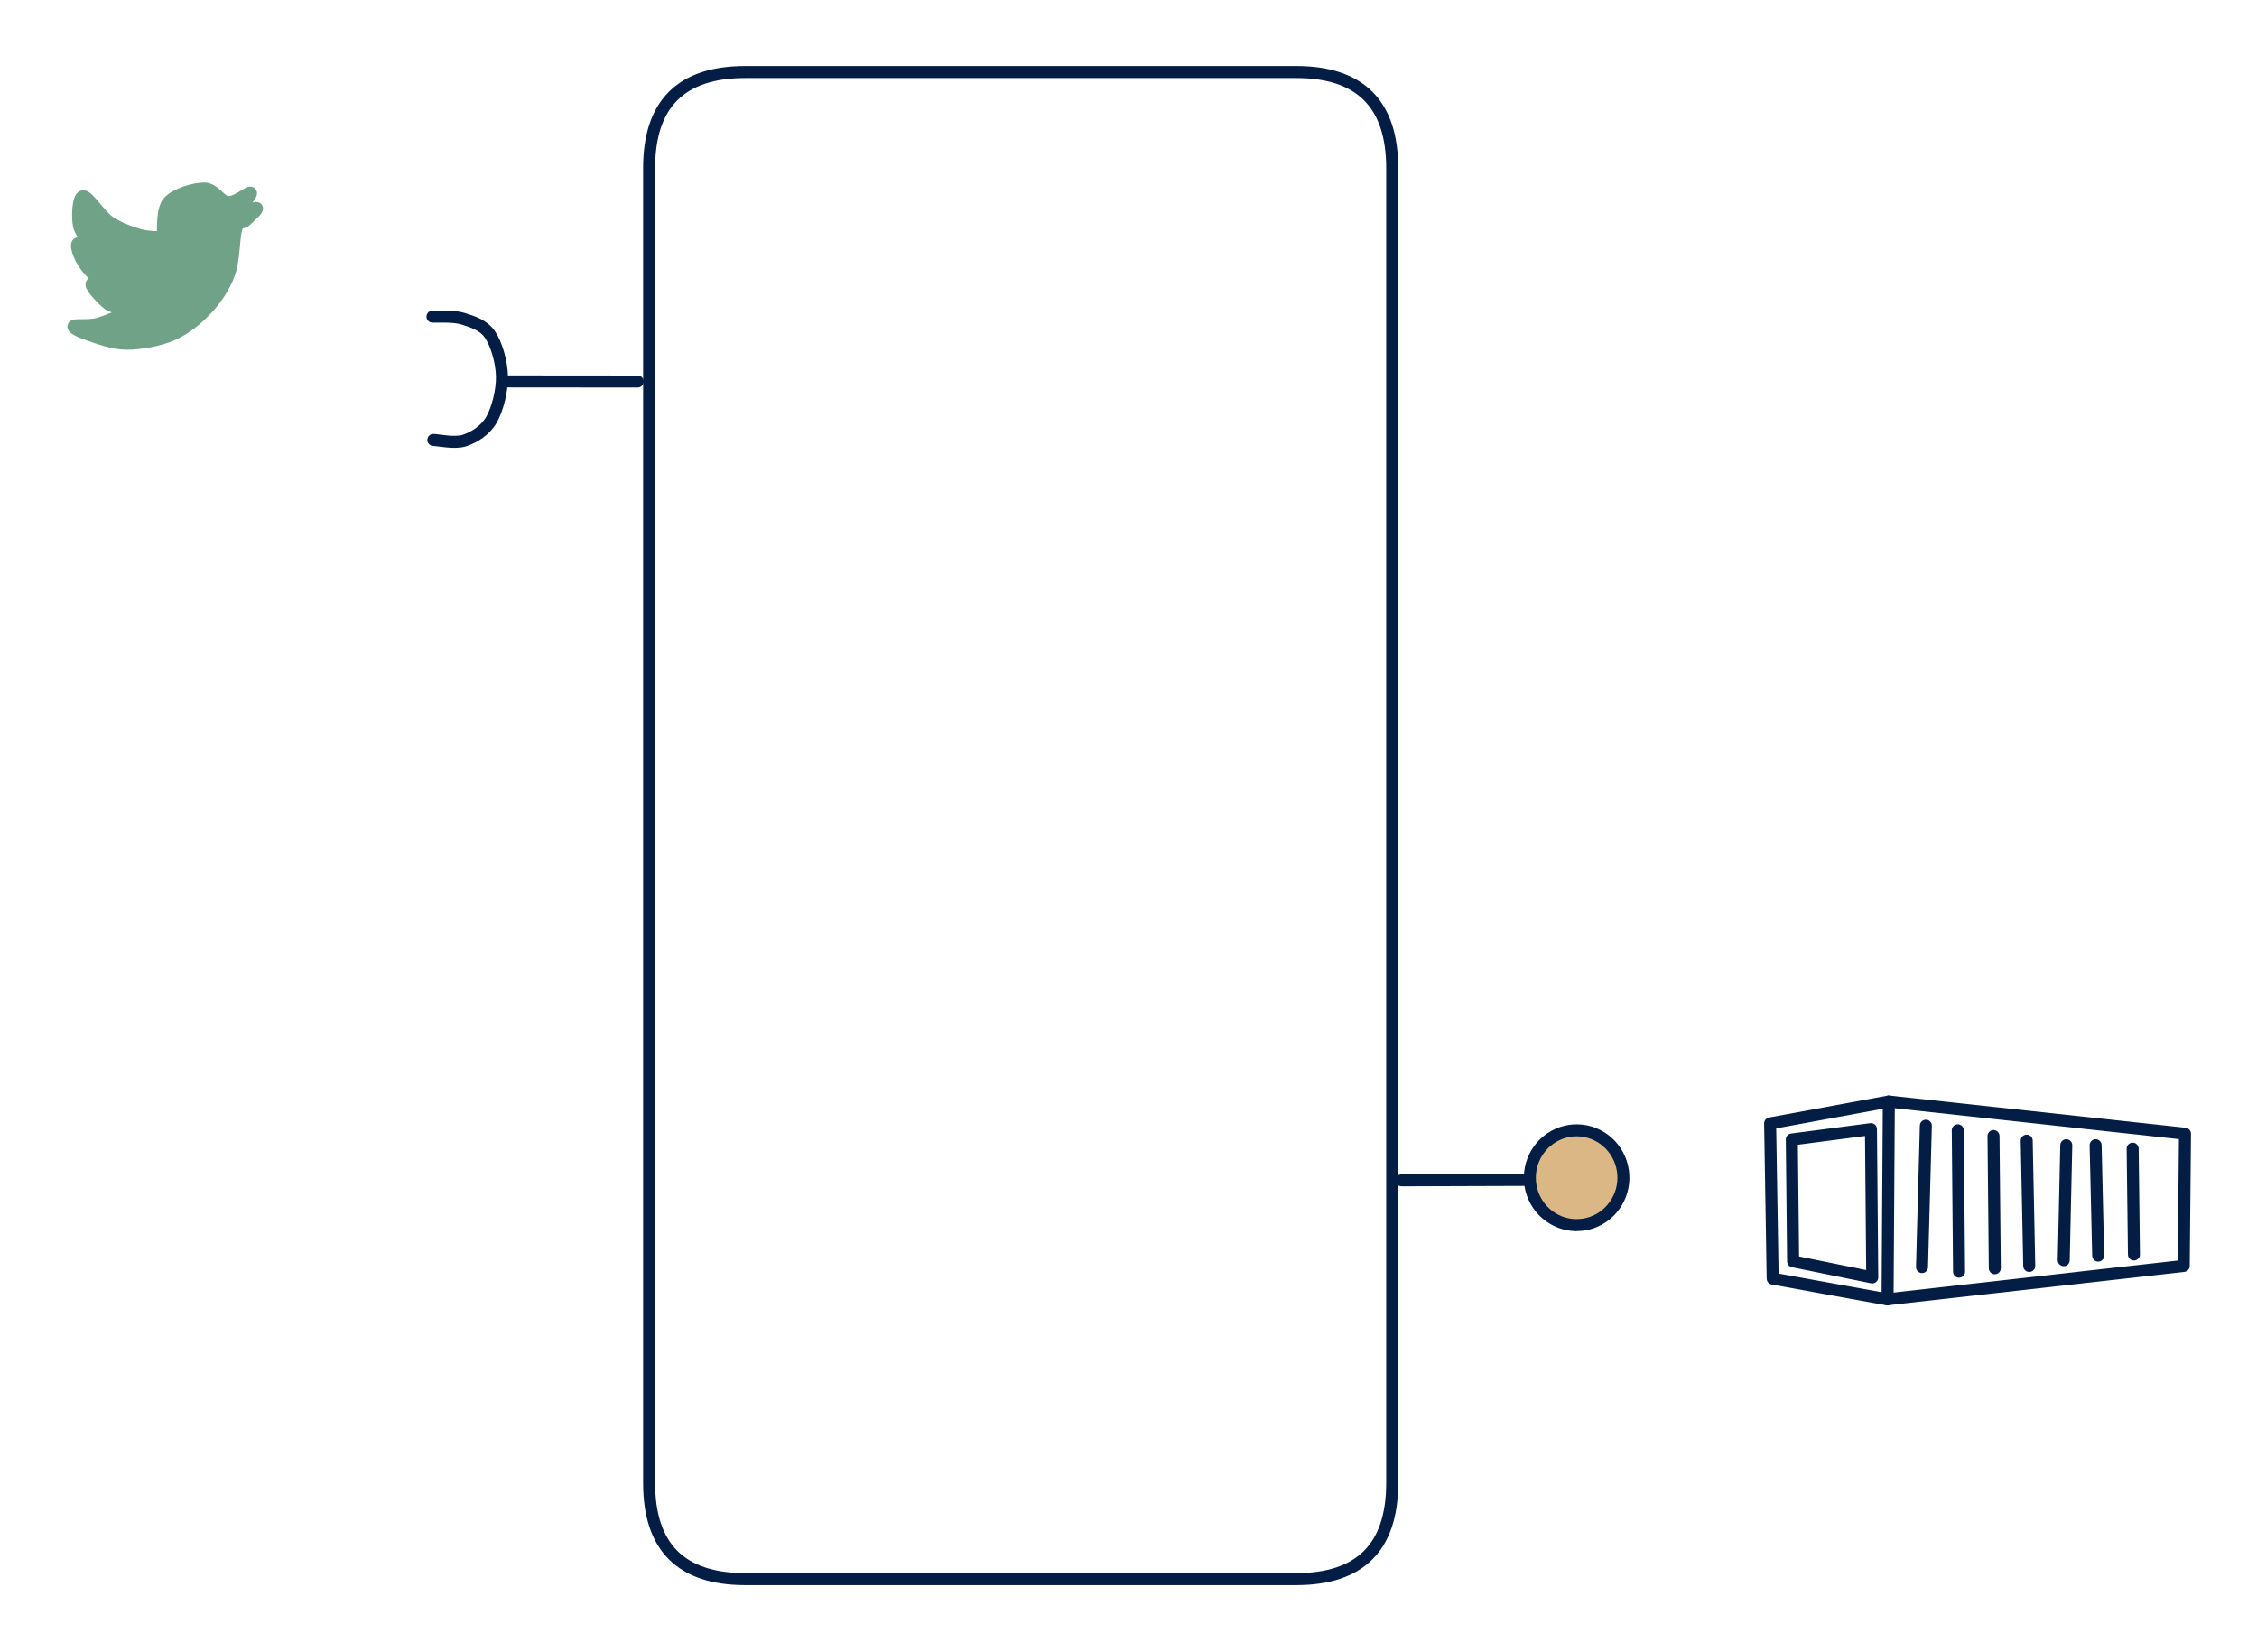
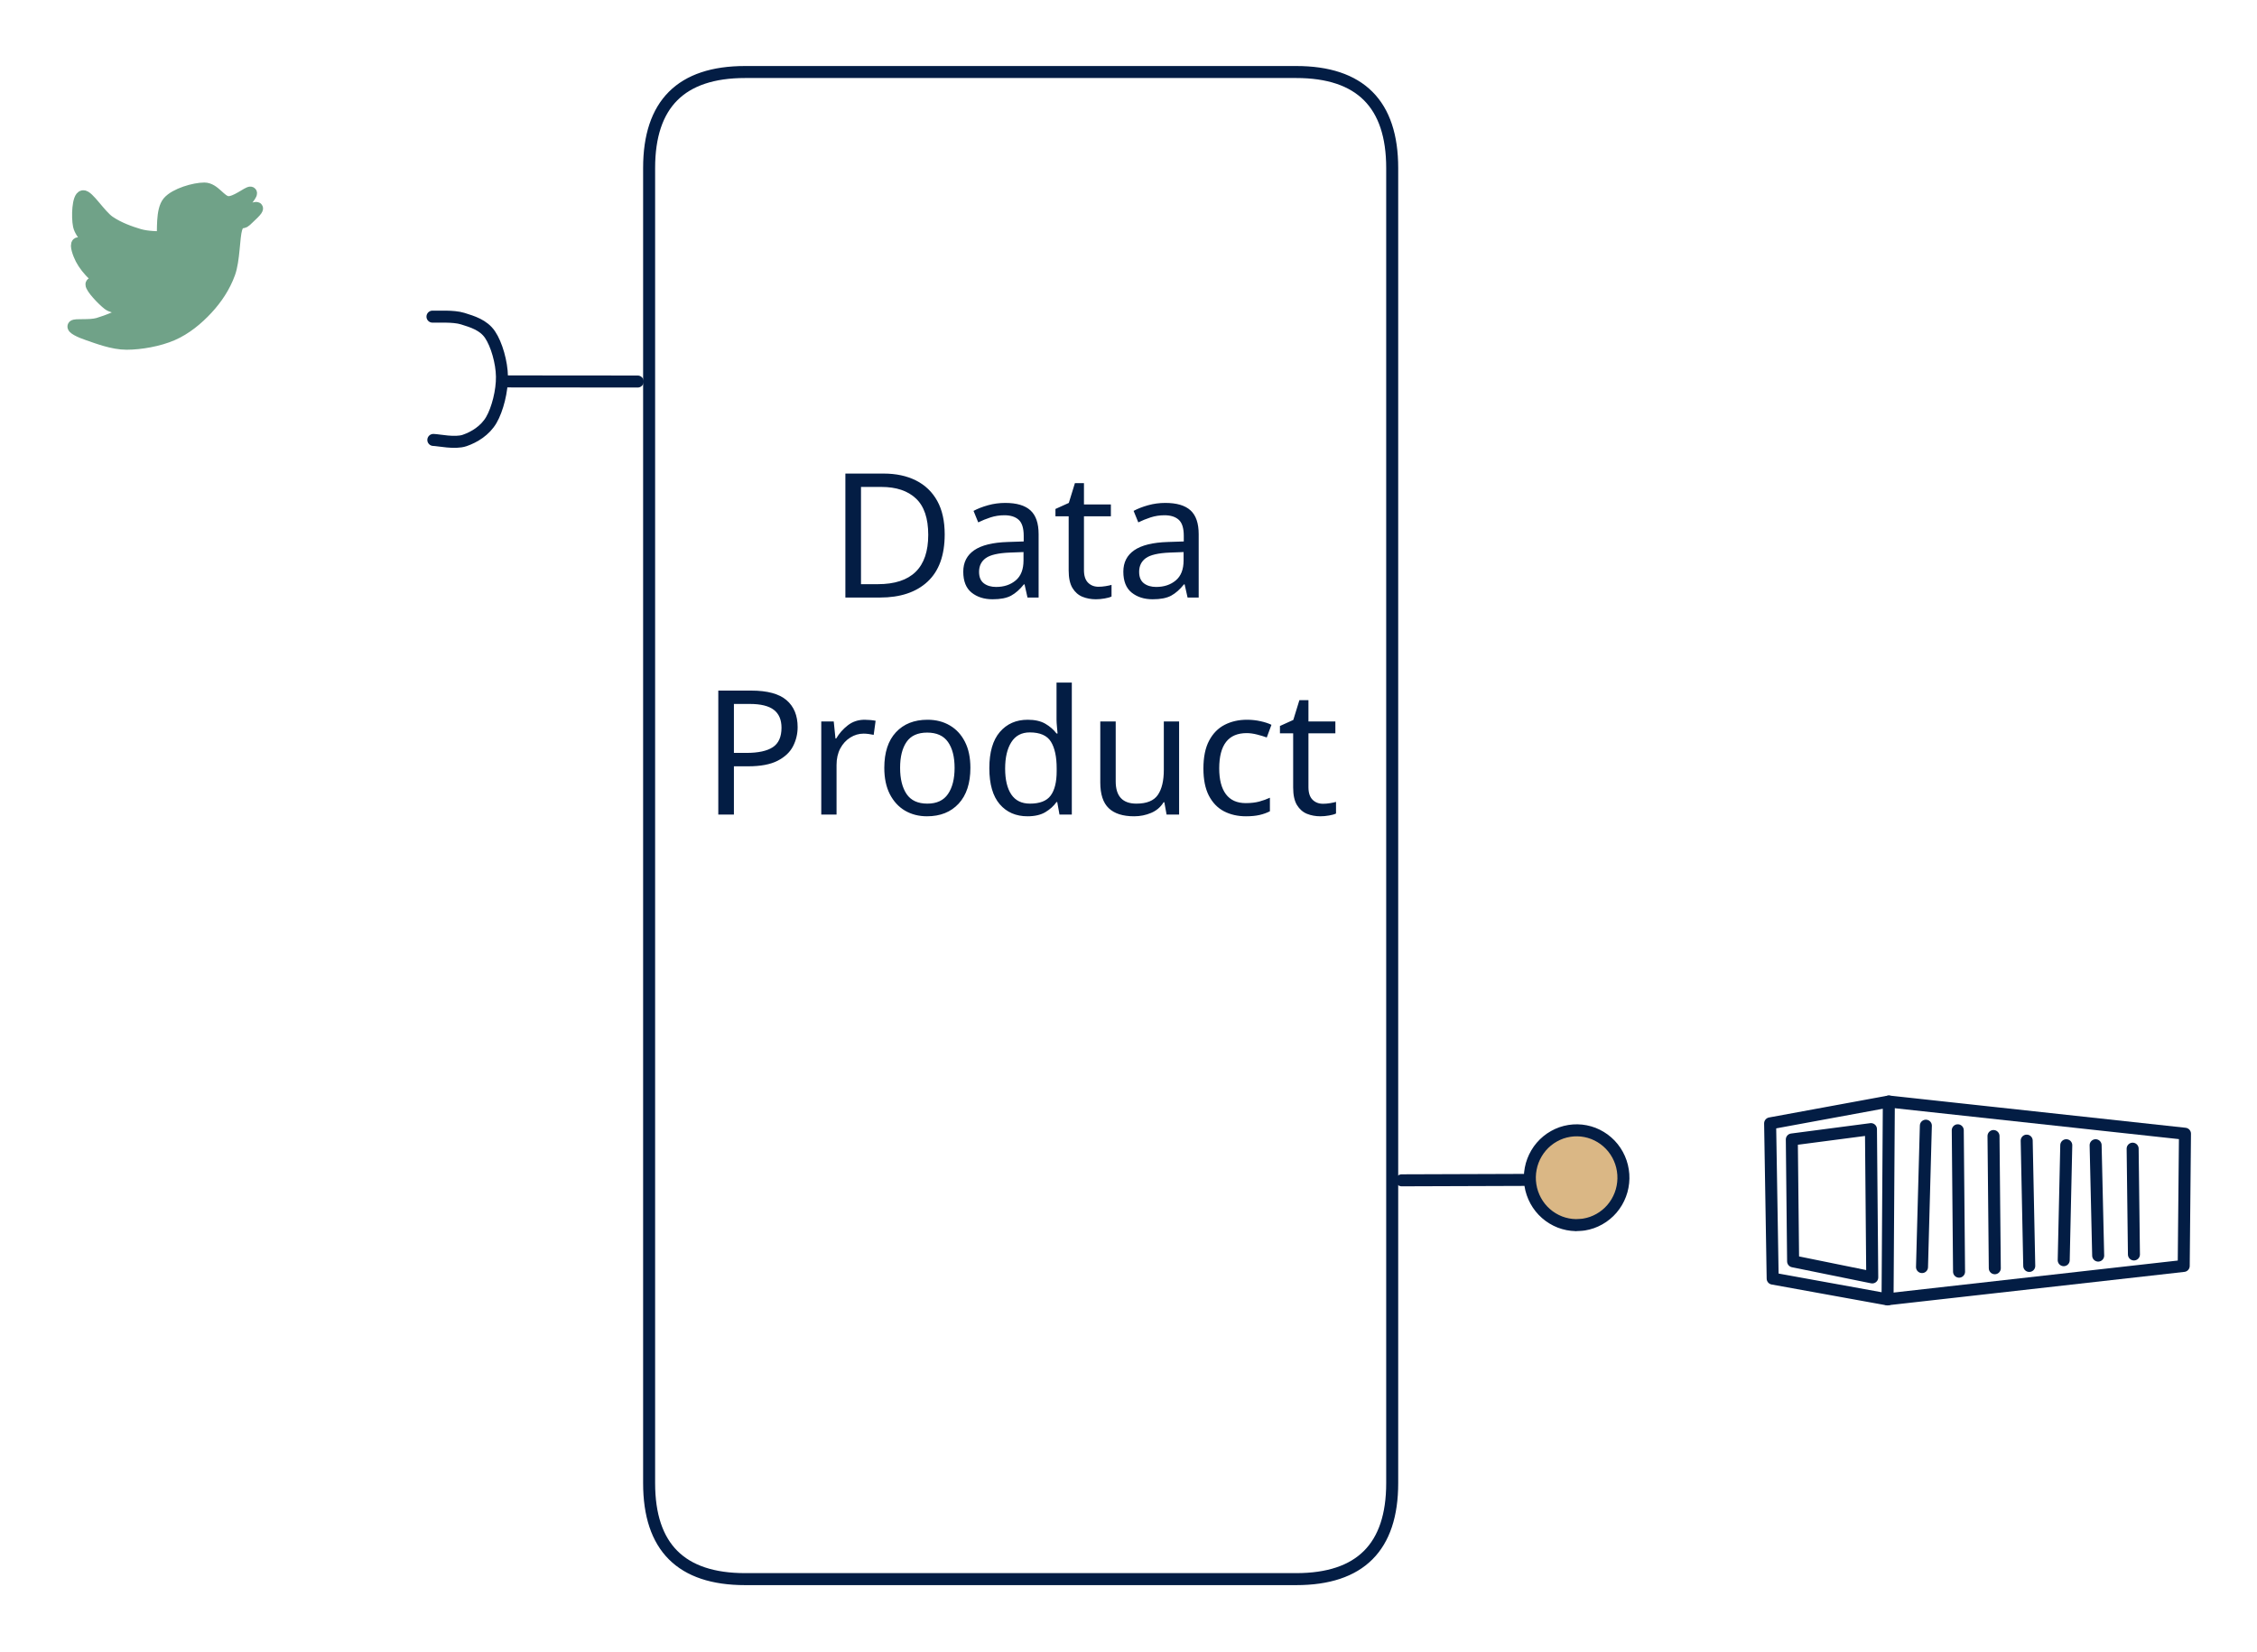
<svg xmlns="http://www.w3.org/2000/svg" version="1.1" viewBox="5823.573 2490.497 752.083 550.24" width="752.083" height="550.24">
  <g stroke-linecap="round">
    <g transform="translate(5877.743 2569.654) rotate(0 0.8961443 9.527954)" fill-rule="evenodd">
      <path d="M0 0 C0.32 -1.97, -0.4 -9.07, 1.93 -11.8 C4.25 -14.52, 10.62 -16.33, 13.92 -16.33 C17.23 -16.33, 19.21 -12.02, 21.77 -11.8 C24.34 -11.57, 28.51 -15.15, 29.33 -14.97 C30.14 -14.8, 27.6 -11.95, 26.66 -10.74 C25.72 -9.53, 22.91 -7.86, 23.7 -7.71 C24.49 -7.56, 30.74 -10.18, 31.4 -9.83 C32.07 -9.48, 28.84 -6.73, 27.7 -5.6 C26.56 -4.46, 25.5 -5.95, 24.59 -3.02 C23.68 -0.1, 23.85 7.49, 22.22 11.95 C20.59 16.41, 17.97 20.34, 14.81 23.74 C11.65 27.15, 7.73 30.42, 3.26 32.36 C-1.21 34.31, -7.33 35.39, -12 35.39 C-16.66 35.39, -21.8 33.35, -24.74 32.36 C-27.67 31.38, -30.17 30.1, -29.63 29.49 C-29.08 28.89, -24.39 29.57, -21.48 28.74 C-18.57 27.9, -12.71 25.58, -12.15 24.5 C-11.58 23.42, -16.15 23.72, -18.07 22.23 C-20 20.74, -23.75 16.76, -23.7 15.58 C-23.65 14.39, -17.9 15.65, -17.78 15.12 C-17.65 14.59, -21.4 13.74, -22.96 12.4 C-24.51 11.07, -26.22 8.85, -27.11 7.11 C-28 5.37, -29.01 2.5, -28.29 1.97 C-27.58 1.44, -22.89 4.92, -22.81 3.93 C-22.74 2.95, -27.23 -0.98, -27.85 -3.93 C-28.46 -6.88, -28.19 -13.54, -26.51 -13.76 C-24.84 -13.99, -20.89 -7.44, -17.78 -5.29 C-14.66 -3.15, -10.81 -1.79, -7.85 -0.91 C-4.89 -0.03, -1.31 -0.15, 0 0" stroke="none" stroke-width="0" fill="#70a288" fill-rule="evenodd" />
      <path d="M0 0 C0.32 -1.97, -0.4 -9.07, 1.93 -11.8 C4.25 -14.52, 10.62 -16.33, 13.92 -16.33 C17.23 -16.33, 19.21 -12.02, 21.77 -11.8 C24.34 -11.57, 28.51 -15.15, 29.33 -14.97 C30.14 -14.8, 27.6 -11.95, 26.66 -10.74 C25.72 -9.53, 22.91 -7.86, 23.7 -7.71 C24.49 -7.56, 30.74 -10.18, 31.4 -9.83 C32.07 -9.48, 28.84 -6.73, 27.7 -5.6 C26.56 -4.46, 25.5 -5.95, 24.59 -3.02 C23.68 -0.1, 23.85 7.49, 22.22 11.95 C20.59 16.41, 17.97 20.34, 14.81 23.74 C11.65 27.15, 7.73 30.42, 3.26 32.36 C-1.21 34.31, -7.33 35.39, -12 35.39 C-16.66 35.39, -21.8 33.35, -24.74 32.36 C-27.67 31.38, -30.17 30.1, -29.63 29.49 C-29.08 28.89, -24.39 29.57, -21.48 28.74 C-18.57 27.9, -12.71 25.58, -12.15 24.5 C-11.58 23.42, -16.15 23.72, -18.07 22.23 C-20 20.74, -23.75 16.76, -23.7 15.58 C-23.65 14.39, -17.9 15.65, -17.78 15.12 C-17.65 14.59, -21.4 13.74, -22.96 12.4 C-24.51 11.07, -26.22 8.85, -27.11 7.11 C-28 5.37, -29.01 2.5, -28.29 1.97 C-27.58 1.44, -22.89 4.92, -22.81 3.93 C-22.74 2.95, -27.23 -0.98, -27.85 -3.93 C-28.46 -6.88, -28.19 -13.54, -26.51 -13.76 C-24.84 -13.99, -20.89 -7.44, -17.78 -5.29 C-14.66 -3.15, -10.81 -1.79, -7.85 -0.91 C-4.89 -0.03, -1.31 -0.15, 0 0 M0 0 C0.32 -1.97, -0.4 -9.07, 1.93 -11.8 C4.25 -14.52, 10.62 -16.33, 13.92 -16.33 C17.23 -16.33, 19.21 -12.02, 21.77 -11.8 C24.34 -11.57, 28.51 -15.15, 29.33 -14.97 C30.14 -14.8, 27.6 -11.95, 26.66 -10.74 C25.72 -9.53, 22.91 -7.86, 23.7 -7.71 C24.49 -7.56, 30.74 -10.18, 31.4 -9.83 C32.07 -9.48, 28.84 -6.73, 27.7 -5.6 C26.56 -4.46, 25.5 -5.95, 24.59 -3.02 C23.68 -0.1, 23.85 7.49, 22.22 11.95 C20.59 16.41, 17.97 20.34, 14.81 23.74 C11.65 27.15, 7.73 30.42, 3.26 32.36 C-1.21 34.31, -7.33 35.39, -12 35.39 C-16.66 35.39, -21.8 33.35, -24.74 32.36 C-27.67 31.38, -30.17 30.1, -29.63 29.49 C-29.08 28.89, -24.39 29.57, -21.48 28.74 C-18.57 27.9, -12.71 25.58, -12.15 24.5 C-11.58 23.42, -16.15 23.72, -18.07 22.23 C-20 20.74, -23.75 16.76, -23.7 15.58 C-23.65 14.39, -17.9 15.65, -17.78 15.12 C-17.65 14.59, -21.4 13.74, -22.96 12.4 C-24.51 11.07, -26.22 8.85, -27.11 7.11 C-28 5.37, -29.01 2.5, -28.29 1.97 C-27.58 1.44, -22.89 4.92, -22.81 3.93 C-22.74 2.95, -27.23 -0.98, -27.85 -3.93 C-28.46 -6.88, -28.19 -13.54, -26.51 -13.76 C-24.84 -13.99, -20.89 -7.44, -17.78 -5.29 C-14.66 -3.15, -10.81 -1.79, -7.85 -0.91 C-4.89 -0.03, -1.31 -0.15, 0 0" stroke="#70a288" stroke-width="4" fill="none" />
    </g>
  </g>
  <g stroke-linecap="round" transform="translate(6039.875 2514.497) rotate(0 123.8051 251.1225)">
    <path d="M32 0 C84.79 0, 137.58 0, 215.61 0 M32 0 C88.42 0, 144.84 0, 215.61 0 M215.61 0 C236.94 0, 247.61 10.67, 247.61 32 M215.61 0 C236.94 0, 247.61 10.67, 247.61 32 M247.61 32 C247.61 127.63, 247.61 223.27, 247.61 470.24 M247.61 32 C247.61 169.55, 247.61 307.11, 247.61 470.24 M247.61 470.24 C247.61 491.58, 236.94 502.24, 215.61 502.24 M247.61 470.24 C247.61 491.58, 236.94 502.24, 215.61 502.24 M215.61 502.24 C157.13 502.24, 98.66 502.24, 32 502.24 M215.61 502.24 C162.75 502.24, 109.9 502.24, 32 502.24 M32 502.24 C10.67 502.24, 0 491.58, 0 470.24 M32 502.24 C10.67 502.24, 0 491.58, 0 470.24 M0 470.24 C0 347.32, 0 224.39, 0 32 M0 470.24 C0 346.9, 0 223.55, 0 32 M0 32 C0 10.67, 10.67 0, 32 0 M0 32 C0 10.67, 10.67 0, 32 0" stroke="#031d44" stroke-width="4" fill="none" />
  </g>
  <g stroke-linecap="round">
    <g transform="translate(5959.134 2605.316) rotate(269.5993 20.20242 11.50673)">
      <path d="M0 0 C-0.04 1.74, -1.34 7.21, -0.25 10.44 C0.83 13.66, 2.98 17.27, 6.52 19.37 C10.05 21.46, 16.21 23.05, 20.95 23.01 C25.69 22.98, 31.74 21.29, 34.97 19.13 C38.2 16.98, 39.33 13.27, 40.35 10.08 C41.37 6.89, 40.97 1.68, 41.09 0 M0 0 C-0.04 1.74, -1.34 7.21, -0.25 10.44 C0.83 13.66, 2.98 17.27, 6.52 19.37 C10.05 21.46, 16.21 23.05, 20.95 23.01 C25.69 22.98, 31.74 21.29, 34.97 19.13 C38.2 16.98, 39.33 13.27, 40.35 10.08 C41.37 6.89, 40.97 1.68, 41.09 0" stroke="#031d44" stroke-width="4" fill="none" />
    </g>
  </g>
  <g stroke-linecap="round">
    <g transform="translate(6014.04 2595.425) rotate(269.5993 -0.1761756 22.19813)">
      <path d="M0 0 C-0.06 7.4, -0.29 37, -0.35 44.4 M0 0 C-0.06 7.4, -0.29 37, -0.35 44.4" stroke="#031d44" stroke-width="4" fill="none" />
    </g>
  </g>
  <g stroke-linecap="round">
    <g transform="translate(6310.553 2863.454) rotate(90.96151 0.4103828 20.31395)">
      <path d="M0 0 C0.14 6.77, 0.68 33.86, 0.82 40.63 M0 0 C0.14 6.77, 0.68 33.86, 0.82 40.63" stroke="#031d44" stroke-width="4" fill="none" />
    </g>
  </g>
  <g stroke-linecap="round" transform="translate(6333.143 2867.374) rotate(90.96151 15.79974 15.59455)">
    <path d="M31.6 15.59 C31.6 16.5, 31.52 17.41, 31.36 18.3 C31.2 19.19, 30.96 20.08, 30.65 20.93 C30.33 21.78, 29.94 22.61, 29.48 23.39 C29.03 24.17, 28.49 24.93, 27.9 25.62 C27.32 26.31, 26.66 26.96, 25.96 27.54 C25.26 28.12, 24.49 28.65, 23.7 29.1 C22.91 29.55, 22.06 29.94, 21.2 30.25 C20.34 30.56, 19.44 30.8, 18.54 30.95 C17.64 31.11, 16.71 31.19, 15.8 31.19 C14.89 31.19, 13.96 31.11, 13.06 30.95 C12.16 30.8, 11.26 30.56, 10.4 30.25 C9.54 29.94, 8.69 29.55, 7.9 29.1 C7.11 28.65, 6.34 28.12, 5.64 27.54 C4.94 26.96, 4.28 26.31, 3.7 25.62 C3.11 24.93, 2.57 24.17, 2.12 23.39 C1.66 22.61, 1.27 21.78, 0.95 20.93 C0.64 20.08, 0.4 19.19, 0.24 18.3 C0.08 17.41, 0 16.5, 0 15.59 C0 14.69, 0.08 13.78, 0.24 12.89 C0.4 12, 0.64 11.11, 0.95 10.26 C1.27 9.41, 1.66 8.58, 2.12 7.8 C2.57 7.02, 3.11 6.26, 3.7 5.57 C4.28 4.88, 4.94 4.23, 5.64 3.65 C6.34 3.07, 7.11 2.54, 7.9 2.09 C8.69 1.64, 9.54 1.25, 10.4 0.94 C11.26 0.63, 12.16 0.39, 13.06 0.24 C13.96 0.08, 14.89 0, 15.8 0 C16.71 0, 17.64 0.08, 18.54 0.24 C19.44 0.39, 20.34 0.63, 21.2 0.94 C22.06 1.25, 22.91 1.64, 23.7 2.09 C24.49 2.54, 25.26 3.07, 25.96 3.65 C26.66 4.23, 27.32 4.88, 27.9 5.57 C28.49 6.26, 29.03 7.02, 29.48 7.8 C29.94 8.58, 30.33 9.41, 30.65 10.26 C30.96 11.11, 31.2 12, 31.36 12.89 C31.52 13.78, 31.56 15.14, 31.6 15.59 C31.64 16.05, 31.64 15.14, 31.6 15.59" stroke="none" stroke-width="0" fill="#dab785" />
    <path d="M31.6 15.59 C31.6 16.5, 31.52 17.41, 31.36 18.3 C31.2 19.19, 30.96 20.08, 30.65 20.93 C30.33 21.78, 29.94 22.61, 29.48 23.39 C29.03 24.17, 28.49 24.93, 27.9 25.62 C27.32 26.31, 26.66 26.96, 25.96 27.54 C25.26 28.12, 24.49 28.65, 23.7 29.1 C22.91 29.55, 22.06 29.94, 21.2 30.25 C20.34 30.56, 19.44 30.8, 18.54 30.95 C17.64 31.11, 16.71 31.19, 15.8 31.19 C14.89 31.19, 13.96 31.11, 13.06 30.95 C12.16 30.8, 11.26 30.56, 10.4 30.25 C9.54 29.94, 8.69 29.55, 7.9 29.1 C7.11 28.65, 6.34 28.12, 5.64 27.54 C4.94 26.96, 4.28 26.31, 3.7 25.62 C3.11 24.93, 2.57 24.17, 2.12 23.39 C1.66 22.61, 1.27 21.78, 0.95 20.93 C0.64 20.08, 0.4 19.19, 0.24 18.3 C0.08 17.41, 0 16.5, 0 15.59 C0 14.69, 0.08 13.78, 0.24 12.89 C0.4 12, 0.64 11.11, 0.95 10.26 C1.27 9.41, 1.66 8.58, 2.12 7.8 C2.57 7.02, 3.11 6.26, 3.7 5.57 C4.28 4.88, 4.94 4.23, 5.64 3.65 C6.34 3.07, 7.11 2.54, 7.9 2.09 C8.69 1.64, 9.54 1.25, 10.4 0.94 C11.26 0.63, 12.16 0.39, 13.06 0.24 C13.96 0.08, 14.89 0, 15.8 0 C16.71 0, 17.64 0.08, 18.54 0.24 C19.44 0.39, 20.34 0.63, 21.2 0.94 C22.06 1.25, 22.91 1.64, 23.7 2.09 C24.49 2.54, 25.26 3.07, 25.96 3.65 C26.66 4.23, 27.32 4.88, 27.9 5.57 C28.49 6.26, 29.03 7.02, 29.48 7.8 C29.94 8.58, 30.33 9.41, 30.65 10.26 C30.96 11.11, 31.2 12, 31.36 12.89 C31.52 13.78, 31.56 15.14, 31.6 15.59 C31.64 16.05, 31.64 15.14, 31.6 15.59" stroke="#031d44" stroke-width="4" fill="none" />
  </g>
  <g stroke-linecap="round">
    <g transform="translate(6420.649 2870.225) rotate(0 13.39865 21.26245)">
      <path d="M0 0 C0.14 13.73, 0.29 27.47, 0.43 40.61 M0 0 C0.15 13.9, 0.29 27.8, 0.43 40.61 M0.43 40.61 C5.89 41.72, 11.35 42.83, 26.8 45.97 M0.43 40.61 C6.02 41.75, 11.62 42.89, 26.8 45.97 M26.8 45.97 C26.65 28.91, 26.5 11.84, 26.37 -3.45 M26.8 45.97 C26.64 27.96, 26.49 9.95, 26.37 -3.45 M26.37 -3.45 C20.76 -2.71, 15.14 -1.98, 0 0 M26.37 -3.45 C18.95 -2.48, 11.52 -1.51, 0 0" stroke="#031d44" stroke-width="4" fill="none" />
    </g>
  </g>
  <g stroke-linecap="round">
    <g transform="translate(6413.418 2864.861) rotate(0 19.77896 25.68963)">
      <path d="M0 0 C0.19 11.85, 0.39 23.7, 0.85 51.72 M0 0 C0.31 18.55, 0.61 37.11, 0.85 51.72 M0.85 51.72 C13.04 53.93, 25.24 56.14, 39.13 58.66 M0.85 51.72 C11.87 53.72, 22.89 55.71, 39.13 58.66 M39.13 58.66 C39.24 41.6, 39.35 24.54, 39.56 -7.28 M39.13 58.66 C39.24 42.09, 39.35 25.53, 39.56 -7.28 M39.56 -7.28 C28.93 -5.32, 18.3 -3.37, 0 0 M39.56 -7.28 C27.35 -5.03, 15.14 -2.79, 0 0" stroke="#031d44" stroke-width="4" fill="none" />
    </g>
  </g>
  <g stroke-linecap="round">
    <g transform="translate(6452.976 2857.582) rotate(0 49.12839 32.94722)">
      <path d="M0 0 C23.63 2.57, 47.25 5.14, 98.68 10.73 M0 0 C32.91 3.58, 65.81 7.15, 98.68 10.73 M98.68 10.73 C98.59 19.98, 98.5 29.23, 98.26 54.78 M98.68 10.73 C98.53 26.34, 98.38 41.95, 98.26 54.78 M98.26 54.78 C71.69 57.78, 45.12 60.77, -0.43 65.89 M98.26 54.78 C65.51 58.47, 32.76 62.16, -0.43 65.89" stroke="#031d44" stroke-width="4" fill="none" />
    </g>
  </g>
  <g stroke-linecap="round">
    <g transform="translate(6465.311 2865.628) rotate(0 -0.6380311 23.56109)">
      <path d="M0 0 C-0.37 13.64, -0.74 27.27, -1.28 47.12 M0 0 C-0.51 18.73, -1.01 37.47, -1.28 47.12" stroke="#031d44" stroke-width="4" fill="none" />
    </g>
  </g>
  <g stroke-linecap="round">
    <g transform="translate(6475.945 2867.16) rotate(0 0.212677 23.56109)">
      <path d="M0 0 C0.09 10.2, 0.18 20.4, 0.43 47.12 M0 0 C0.09 10.21, 0.18 20.43, 0.43 47.12" stroke="#031d44" stroke-width="4" fill="none" />
    </g>
  </g>
  <g stroke-linecap="round">
    <g transform="translate(6487.855 2869.076) rotate(0 0.212677 22.02866)">
      <path d="M0 0 C0.1 10.06, 0.19 20.13, 0.43 44.06 M0 0 C0.12 12.69, 0.24 25.37, 0.43 44.06" stroke="#031d44" stroke-width="4" fill="none" />
    </g>
  </g>
  <g stroke-linecap="round">
    <g transform="translate(6498.914 2870.608) rotate(0 0.4253541 20.87934)">
      <path d="M0 0 C0.22 10.7, 0.44 21.39, 0.85 41.76 M0 0 C0.29 14.04, 0.57 28.09, 0.85 41.76" stroke="#031d44" stroke-width="4" fill="none" />
    </g>
  </g>
  <g stroke-linecap="round">
    <g transform="translate(6512.1 2872.14) rotate(0 -0.4253541 19.15536)">
      <path d="M0 0 C-0.18 7.94, -0.35 15.87, -0.85 38.31 M0 0 C-0.18 8.13, -0.36 16.26, -0.85 38.31" stroke="#031d44" stroke-width="4" fill="none" />
    </g>
  </g>
  <g stroke-linecap="round">
    <g transform="translate(6521.883 2872.14) rotate(0 0.4253541 18.38914)">
      <path d="M0 0 C0.27 11.71, 0.54 23.43, 0.85 36.78 M0 0 C0.24 10.59, 0.49 21.17, 0.85 36.78" stroke="#031d44" stroke-width="4" fill="none" />
    </g>
  </g>
  <g stroke-linecap="round">
    <g transform="translate(6534.218 2873.29) rotate(0 0.212677 17.62293)">
      <path d="M0 0 C0.09 7.4, 0.18 14.8, 0.43 35.25 M0 0 C0.15 12.49, 0.3 24.98, 0.43 35.25" stroke="#031d44" stroke-width="4" fill="none" />
    </g>
  </g>
+   <text x="6163.680" y="2689.627" font-family="Excalifont, Xiaolai, sans-serif, Segoe UI Emoji" font-size="57.854px" fill="#031d44" text-anchor="middle" style="white-space: pre;" direction="ltr" dominant-baseline="alphabetic">Data </text>
+   <text x="6163.680" y="2761.947" font-family="Excalifont, Xiaolai, sans-serif, Segoe UI Emoji" font-size="57.854px" fill="#031d44" text-anchor="middle" style="white-space: pre;" direction="ltr" dominant-baseline="alphabetic">Product</text>
</svg>
